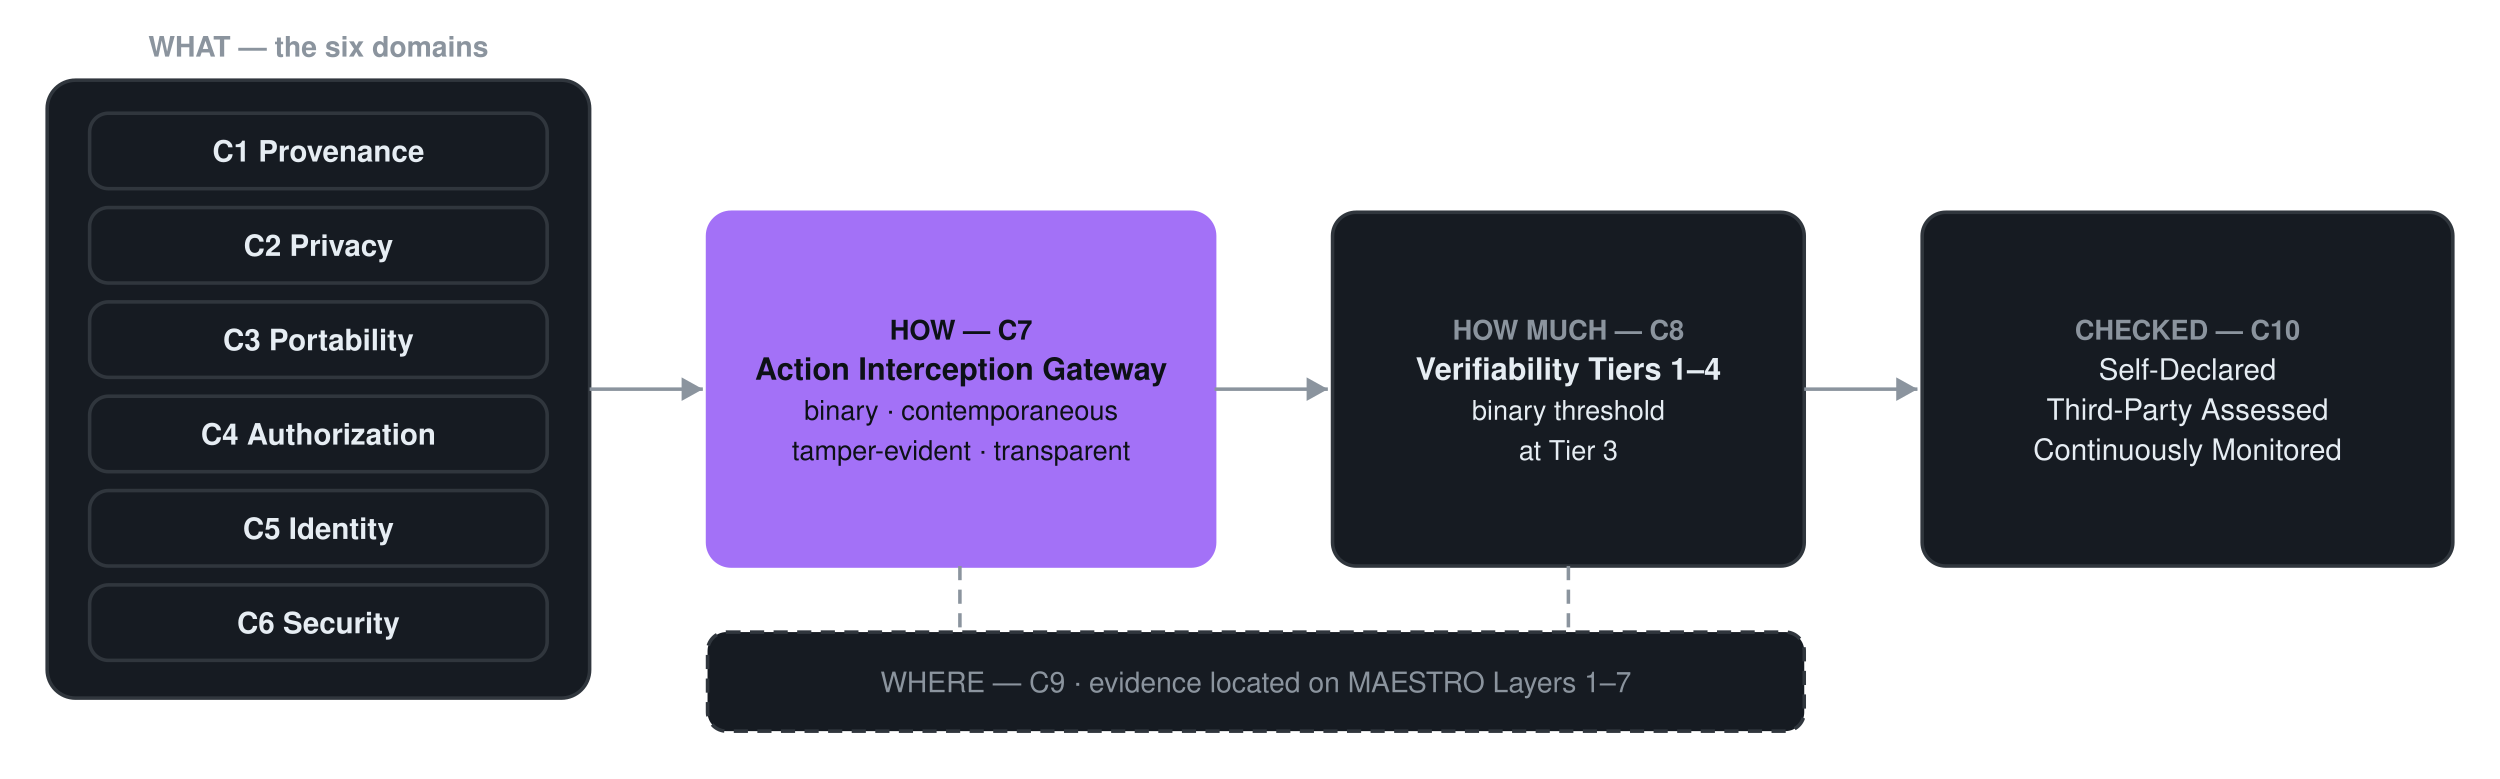
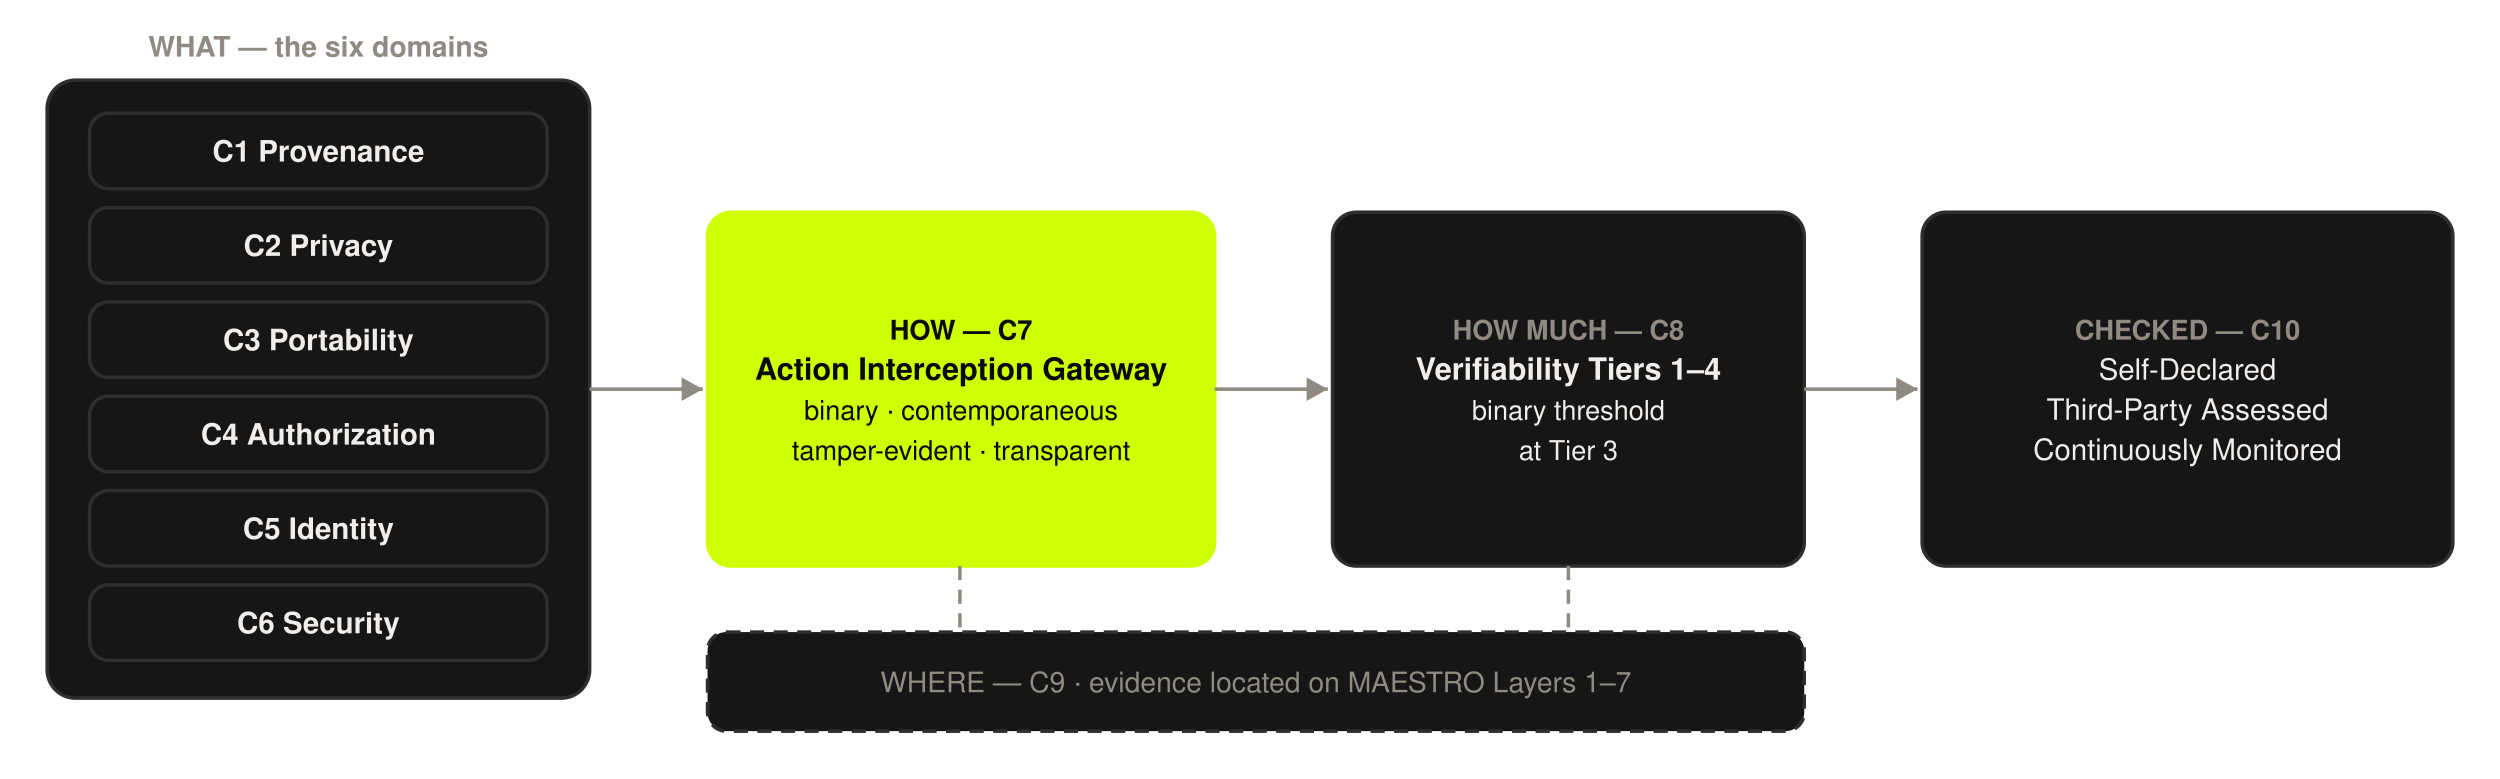
- <svg xmlns="http://www.w3.org/2000/svg" width="1060" height="330" viewBox="0 0 1060 330" font-family="-apple-system,'Segoe UI',Helvetica,Arial,sans-serif">
-   <text x="135" y="24" font-size="12" fill="#8b949e" font-weight="600" text-anchor="middle">WHAT — the six domains</text>
-   <rect x="20" y="34" width="230" height="262" rx="12" fill="#161b22" stroke="#30363d" stroke-width="1.5" />
-   <rect x="38" y="48" width="194" height="32" rx="8" fill="#161b22" stroke="#30363d" stroke-width="1.5" />
-   <text x="135.0" y="68.5" font-size="12.5" fill="#e6edf3" font-weight="600" text-anchor="middle">C1  Provenance</text>
-   <rect x="38" y="88" width="194" height="32" rx="8" fill="#161b22" stroke="#30363d" stroke-width="1.5" />
-   <text x="135.0" y="108.5" font-size="12.5" fill="#e6edf3" font-weight="600" text-anchor="middle">C2  Privacy</text>
-   <rect x="38" y="128" width="194" height="32" rx="8" fill="#161b22" stroke="#30363d" stroke-width="1.5" />
-   <text x="135.0" y="148.5" font-size="12.5" fill="#e6edf3" font-weight="600" text-anchor="middle">C3  Portability</text>
-   <rect x="38" y="168" width="194" height="32" rx="8" fill="#161b22" stroke="#30363d" stroke-width="1.5" />
-   <text x="135.0" y="188.5" font-size="12.5" fill="#e6edf3" font-weight="600" text-anchor="middle">C4  Authorization</text>
-   <rect x="38" y="208" width="194" height="32" rx="8" fill="#161b22" stroke="#30363d" stroke-width="1.5" />
-   <text x="135.0" y="228.5" font-size="12.5" fill="#e6edf3" font-weight="600" text-anchor="middle">C5  Identity</text>
-   <rect x="38" y="248" width="194" height="32" rx="8" fill="#161b22" stroke="#30363d" stroke-width="1.5" />
-   <text x="135.0" y="268.5" font-size="12.5" fill="#e6edf3" font-weight="600" text-anchor="middle">C6  Security</text>
-   <rect x="300" y="90" width="215" height="150" rx="10" fill="#a371f7" stroke="#a371f7" stroke-width="1.5" />
-   <text x="407.5" y="144.0" font-size="11.5" fill="#0d1117" font-weight="600" text-anchor="middle">HOW — C7</text>
-   <text x="407.5" y="161.0" font-size="13" fill="#0d1117" font-weight="600" text-anchor="middle">Action Interception Gateway</text>
-   <text x="407.5" y="178.0" font-size="11.5" fill="#0d1117" text-anchor="middle">binary · contemporaneous</text>
-   <text x="407.5" y="195.0" font-size="11.5" fill="#0d1117" text-anchor="middle">tamper-evident · transparent</text>
-   <rect x="565" y="90" width="200" height="150" rx="10" fill="#161b22" stroke="#30363d" stroke-width="1.5" />
-   <text x="665.0" y="144.0" font-size="11.5" fill="#8b949e" font-weight="600" text-anchor="middle">HOW MUCH — C8</text>
-   <text x="665.0" y="161.0" font-size="13" fill="#e6edf3" font-weight="600" text-anchor="middle">Verifiability Tiers 1–4</text>
-   <text x="665.0" y="178.0" font-size="11.5" fill="#e6edf3" text-anchor="middle">binary threshold</text>
-   <text x="665.0" y="195.0" font-size="11.5" fill="#e6edf3" text-anchor="middle">at Tier 3</text>
-   <rect x="815" y="90" width="225" height="150" rx="10" fill="#161b22" stroke="#30363d" stroke-width="1.5" />
-   <text x="927.5" y="144.0" font-size="11.5" fill="#8b949e" font-weight="600" text-anchor="middle">CHECKED — C10</text>
-   <text x="927.5" y="161.0" font-size="12.5" fill="#e6edf3" text-anchor="middle">Self-Declared</text>
-   <text x="927.5" y="178.0" font-size="12.5" fill="#e6edf3" text-anchor="middle">Third-Party Assessed</text>
-   <text x="927.5" y="195.0" font-size="12.5" fill="#e6edf3" text-anchor="middle">Continuously Monitored</text>
-   <line x1="250" y1="165" x2="298" y2="165" stroke="#8b949e" stroke-width="1.5" />
-   <polygon points="298,165 289,160 289,170" fill="#8b949e" />
-   <line x1="515" y1="165" x2="563" y2="165" stroke="#8b949e" stroke-width="1.5" />
-   <polygon points="563,165 554,160 554,170" fill="#8b949e" />
-   <line x1="765" y1="165" x2="813" y2="165" stroke="#8b949e" stroke-width="1.5" />
-   <polygon points="813,165 804,160 804,170" fill="#8b949e" />
-   <rect x="300" y="268" width="465" height="42" rx="8" fill="#161b22" stroke="#30363d" stroke-width="1.5" stroke-dasharray="6 4" />
-   <text x="532.5" y="293.5" font-size="12" fill="#8b949e" text-anchor="middle">WHERE — C9 · evidence located on MAESTRO Layers 1–7</text>
-   <line x1="407" y1="240" x2="407" y2="268" stroke="#8b949e" stroke-width="1.5" stroke-dasharray="6 4" />
-   <line x1="665" y1="240" x2="665" y2="268" stroke="#8b949e" stroke-width="1.5" stroke-dasharray="6 4" />
+ <svg xmlns="http://www.w3.org/2000/svg" width="1060" height="330" viewBox="0 0 1060 330" font-family="Montserrat,'Source Sans 3',-apple-system,'Segoe UI',Helvetica,Arial,sans-serif">
+   <text x="135" y="24" font-size="12" fill="#8f8a82" font-weight="600" text-anchor="middle">WHAT — the six domains</text>
+   <rect x="20" y="34" width="230" height="262" rx="12" fill="#161616" stroke="#2e2e2e" stroke-width="1.5" />
+   <rect x="38" y="48" width="194" height="32" rx="8" fill="#161616" stroke="#2e2e2e" stroke-width="1.5" />
+   <text x="135.0" y="68.5" font-size="12.5" fill="#f0edea" font-weight="600" text-anchor="middle">C1  Provenance</text>
+   <rect x="38" y="88" width="194" height="32" rx="8" fill="#161616" stroke="#2e2e2e" stroke-width="1.5" />
+   <text x="135.0" y="108.5" font-size="12.5" fill="#f0edea" font-weight="600" text-anchor="middle">C2  Privacy</text>
+   <rect x="38" y="128" width="194" height="32" rx="8" fill="#161616" stroke="#2e2e2e" stroke-width="1.5" />
+   <text x="135.0" y="148.5" font-size="12.5" fill="#f0edea" font-weight="600" text-anchor="middle">C3  Portability</text>
+   <rect x="38" y="168" width="194" height="32" rx="8" fill="#161616" stroke="#2e2e2e" stroke-width="1.5" />
+   <text x="135.0" y="188.5" font-size="12.5" fill="#f0edea" font-weight="600" text-anchor="middle">C4  Authorization</text>
+   <rect x="38" y="208" width="194" height="32" rx="8" fill="#161616" stroke="#2e2e2e" stroke-width="1.5" />
+   <text x="135.0" y="228.5" font-size="12.5" fill="#f0edea" font-weight="600" text-anchor="middle">C5  Identity</text>
+   <rect x="38" y="248" width="194" height="32" rx="8" fill="#161616" stroke="#2e2e2e" stroke-width="1.5" />
+   <text x="135.0" y="268.5" font-size="12.5" fill="#f0edea" font-weight="600" text-anchor="middle">C6  Security</text>
+   <rect x="300" y="90" width="215" height="150" rx="10" fill="#cfff04" stroke="#cfff04" stroke-width="1.5" />
+   <text x="407.5" y="144.0" font-size="11.5" fill="#0a0a0a" font-weight="600" text-anchor="middle">HOW — C7</text>
+   <text x="407.5" y="161.0" font-size="13" fill="#0a0a0a" font-weight="600" text-anchor="middle">Action Interception Gateway</text>
+   <text x="407.5" y="178.0" font-size="11.5" fill="#0a0a0a" text-anchor="middle">binary · contemporaneous</text>
+   <text x="407.5" y="195.0" font-size="11.5" fill="#0a0a0a" text-anchor="middle">tamper-evident · transparent</text>
+   <rect x="565" y="90" width="200" height="150" rx="10" fill="#161616" stroke="#2e2e2e" stroke-width="1.5" />
+   <text x="665.0" y="144.0" font-size="11.5" fill="#8f8a82" font-weight="600" text-anchor="middle">HOW MUCH — C8</text>
+   <text x="665.0" y="161.0" font-size="13" fill="#f0edea" font-weight="600" text-anchor="middle">Verifiability Tiers 1–4</text>
+   <text x="665.0" y="178.0" font-size="11.5" fill="#f0edea" text-anchor="middle">binary threshold</text>
+   <text x="665.0" y="195.0" font-size="11.5" fill="#f0edea" text-anchor="middle">at Tier 3</text>
+   <rect x="815" y="90" width="225" height="150" rx="10" fill="#161616" stroke="#2e2e2e" stroke-width="1.5" />
+   <text x="927.5" y="144.0" font-size="11.5" fill="#8f8a82" font-weight="600" text-anchor="middle">CHECKED — C10</text>
+   <text x="927.5" y="161.0" font-size="12.5" fill="#f0edea" text-anchor="middle">Self-Declared</text>
+   <text x="927.5" y="178.0" font-size="12.5" fill="#f0edea" text-anchor="middle">Third-Party Assessed</text>
+   <text x="927.5" y="195.0" font-size="12.5" fill="#f0edea" text-anchor="middle">Continuously Monitored</text>
+   <line x1="250" y1="165" x2="298" y2="165" stroke="#8f8a82" stroke-width="1.5" />
+   <polygon points="298,165 289,160 289,170" fill="#8f8a82" />
+   <line x1="515" y1="165" x2="563" y2="165" stroke="#8f8a82" stroke-width="1.5" />
+   <polygon points="563,165 554,160 554,170" fill="#8f8a82" />
+   <line x1="765" y1="165" x2="813" y2="165" stroke="#8f8a82" stroke-width="1.5" />
+   <polygon points="813,165 804,160 804,170" fill="#8f8a82" />
+   <rect x="300" y="268" width="465" height="42" rx="8" fill="#161616" stroke="#2e2e2e" stroke-width="1.5" stroke-dasharray="6 4" />
+   <text x="532.5" y="293.5" font-size="12" fill="#8f8a82" text-anchor="middle">WHERE — C9 · evidence located on MAESTRO Layers 1–7</text>
+   <line x1="407" y1="240" x2="407" y2="268" stroke="#8f8a82" stroke-width="1.5" stroke-dasharray="6 4" />
+   <line x1="665" y1="240" x2="665" y2="268" stroke="#8f8a82" stroke-width="1.5" stroke-dasharray="6 4" />
</svg>
